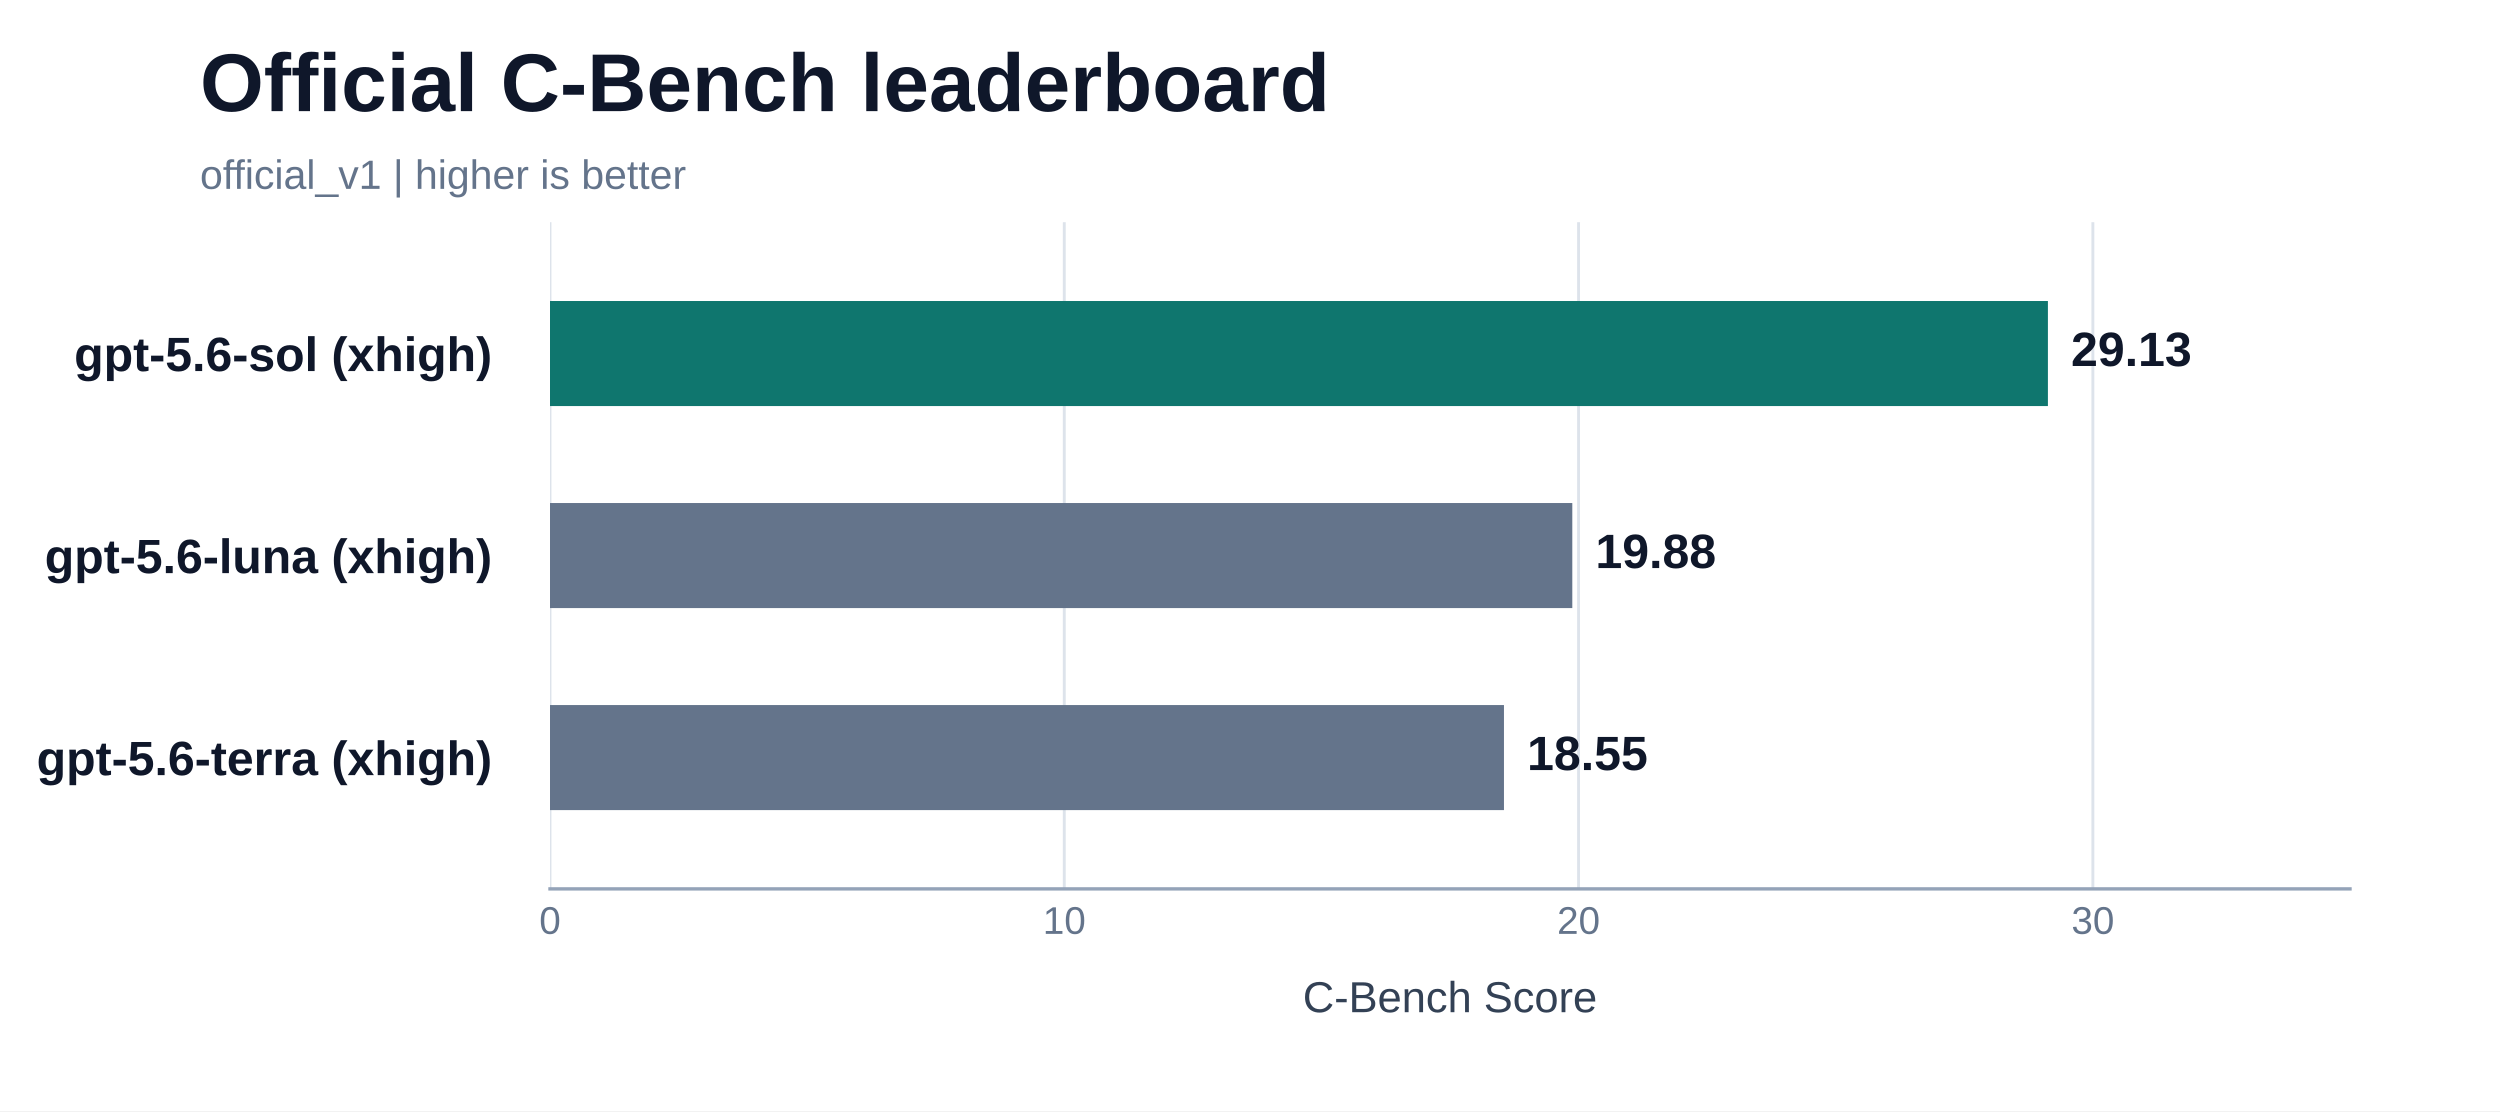
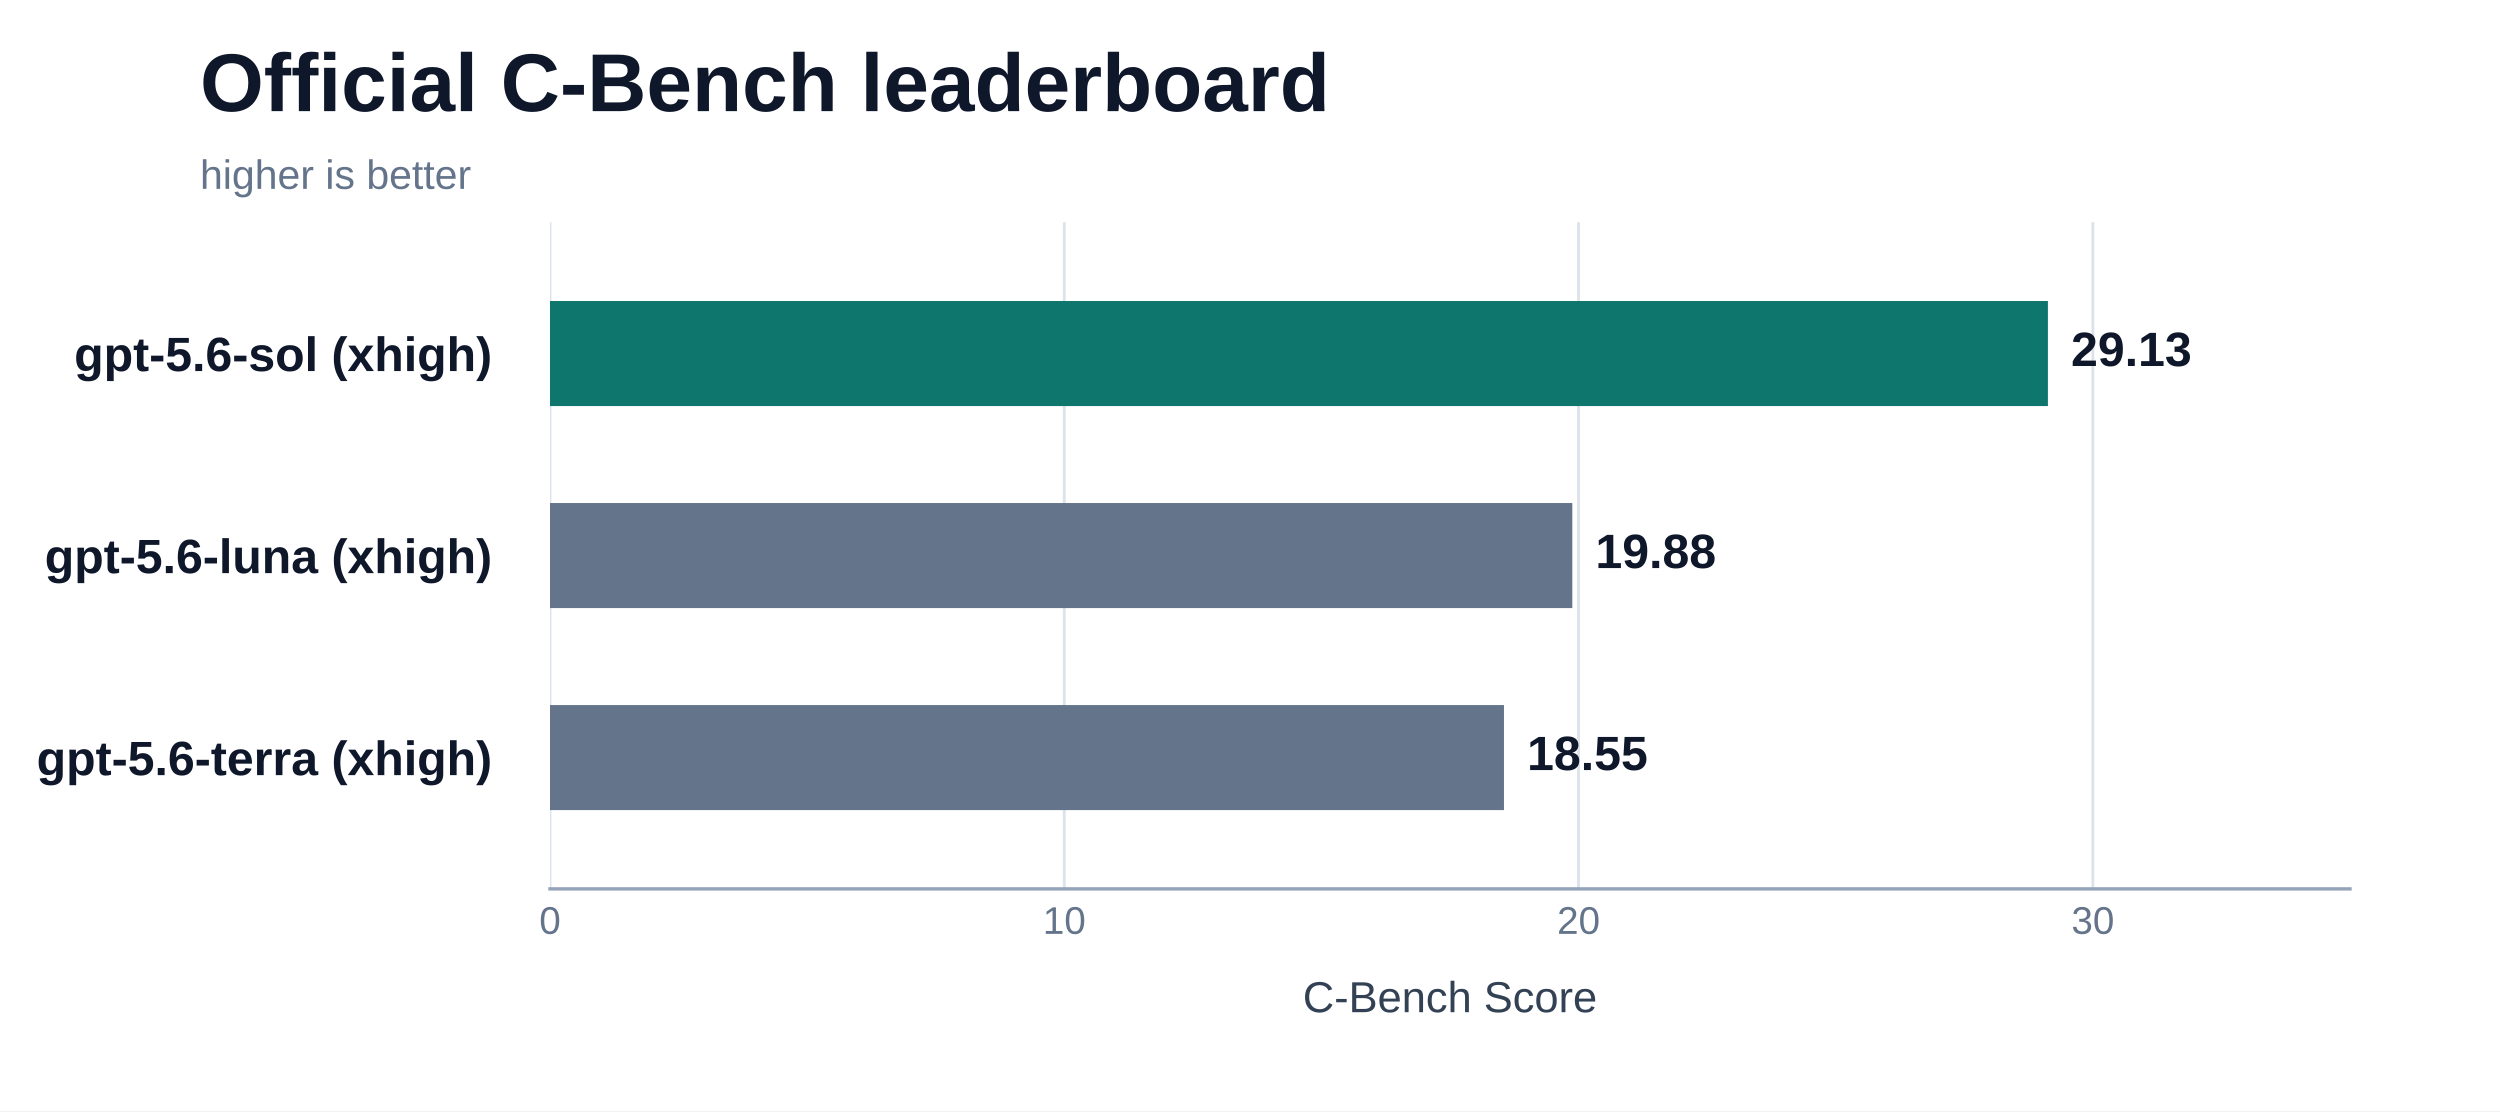
<svg xmlns="http://www.w3.org/2000/svg" width="518.4pt" height="230.4pt" viewBox="0 0 518.4 230.4" version="1.1">
  <defs>
    <style type="text/css">*{stroke-linejoin: round; stroke-linecap: butt}</style>
  </defs>
  <g id="figure_1">
    <g id="patch_1">
      <path d="M 0 230.4 L 518.4 230.4 L 518.4 0 L 0 0 z " style="fill: #ffffff" />
    </g>
    <g id="axes_1">
      <g id="patch_2">
        <path d="M 114.048 184.32 L 487.296 184.32 L 487.296 46.08 L 114.048 46.08 z " style="fill: #ffffff" />
      </g>
      <g id="matplotlib.axis_1">
        <g id="xtick_1">
          <g id="line2d_1">
            <path d="M 114.048 184.32 L 114.048 46.08 " clip-path="url(#p91d8c98a12)" style="fill: none; stroke: #cbd5e1; stroke-opacity: 0.65; stroke-width: 0.6; stroke-linecap: square" />
          </g>
          <g id="line2d_2" />
          <g id="text_1">
            <text style="font-size: 8px; font-family: 'Arial', 'Helvetica', 'Liberation Sans', 'DejaVu Sans', sans-serif; text-anchor: middle; fill: #64748b" x="114.048" y="193.644" transform="rotate(-0 114.048 193.6442)">0</text>
          </g>
        </g>
        <g id="xtick_2">
          <g id="line2d_3">
            <path d="M 220.69 184.32 L 220.69 46.08 " clip-path="url(#p91d8c98a12)" style="fill: none; stroke: #cbd5e1; stroke-opacity: 0.65; stroke-width: 0.6; stroke-linecap: square" />
          </g>
          <g id="line2d_4" />
          <g id="text_2">
            <text style="font-size: 8px; font-family: 'Arial', 'Helvetica', 'Liberation Sans', 'DejaVu Sans', sans-serif; text-anchor: middle; fill: #64748b" x="220.69" y="193.644" transform="rotate(-0 220.6903 193.6442)">10</text>
          </g>
        </g>
        <g id="xtick_3">
          <g id="line2d_5">
            <path d="M 327.333 184.32 L 327.333 46.08 " clip-path="url(#p91d8c98a12)" style="fill: none; stroke: #cbd5e1; stroke-opacity: 0.65; stroke-width: 0.6; stroke-linecap: square" />
          </g>
          <g id="line2d_6" />
          <g id="text_3">
            <text style="font-size: 8px; font-family: 'Arial', 'Helvetica', 'Liberation Sans', 'DejaVu Sans', sans-serif; text-anchor: middle; fill: #64748b" x="327.333" y="193.644" transform="rotate(-0 327.3326 193.6442)">20</text>
          </g>
        </g>
        <g id="xtick_4">
          <g id="line2d_7">
            <path d="M 433.975 184.32 L 433.975 46.08 " clip-path="url(#p91d8c98a12)" style="fill: none; stroke: #cbd5e1; stroke-opacity: 0.65; stroke-width: 0.6; stroke-linecap: square" />
          </g>
          <g id="line2d_8" />
          <g id="text_4">
            <text style="font-size: 8px; font-family: 'Arial', 'Helvetica', 'Liberation Sans', 'DejaVu Sans', sans-serif; text-anchor: middle; fill: #64748b" x="433.975" y="193.644" transform="rotate(-0 433.9749 193.6442)">30</text>
          </g>
        </g>
        <g id="text_5">
          <text style="font-size: 9px; font-family: 'Arial', 'Helvetica', 'Liberation Sans', 'DejaVu Sans', sans-serif; text-anchor: middle; fill: #334155" x="300.672" y="209.88" transform="rotate(-0 300.672 209.8801)">C-Bench Score</text>
        </g>
      </g>
      <g id="matplotlib.axis_2">
        <g id="ytick_1">
          <g id="line2d_9" />
          <g id="text_6">
            <text style="font-weight: 700; font-size: 10px; font-family: 'Arial', 'Helvetica', 'Liberation Sans', 'DejaVu Sans', sans-serif; text-anchor: end; fill: #0f172a" x="102.048" y="76.949" transform="rotate(-0 102.048 76.94923)">gpt-5.6-sol (xhigh)</text>
          </g>
        </g>
        <g id="ytick_2">
          <g id="line2d_10" />
          <g id="text_7">
            <text style="font-weight: 700; font-size: 10px; font-family: 'Arial', 'Helvetica', 'Liberation Sans', 'DejaVu Sans', sans-serif; text-anchor: end; fill: #0f172a" x="102.048" y="118.84" transform="rotate(-0 102.048 118.8401)">gpt-5.6-luna (xhigh)</text>
          </g>
        </g>
        <g id="ytick_3">
          <g id="line2d_11" />
          <g id="text_8">
            <text style="font-weight: 700; font-size: 10px; font-family: 'Arial', 'Helvetica', 'Liberation Sans', 'DejaVu Sans', sans-serif; text-anchor: end; fill: #0f172a" x="102.048" y="160.731" transform="rotate(-0 102.048 160.731)">gpt-5.6-terra (xhigh)</text>
          </g>
        </g>
      </g>
      <g id="patch_3">
        <path d="M 114.048 84.201 L 424.655 84.201 L 424.655 62.417 L 114.048 62.417 z " clip-path="url(#p91d8c98a12)" style="fill: #0f766e" />
      </g>
      <g id="patch_4">
        <path d="M 114.048 126.092 L 326.032 126.092 L 326.032 104.308 L 114.048 104.308 z " clip-path="url(#p91d8c98a12)" style="fill: #64748b" />
      </g>
      <g id="patch_5">
        <path d="M 114.048 167.983 L 311.862 167.983 L 311.862 146.199 L 114.048 146.199 z " clip-path="url(#p91d8c98a12)" style="fill: #64748b" />
      </g>
      <g id="patch_6">
        <path d="M 114.048 184.32 L 487.296 184.32 " style="fill: none; stroke: #94a3b8; stroke-width: 0.7; stroke-linejoin: miter; stroke-linecap: square" />
      </g>
      <g id="text_9">
        <text style="font-weight: 700; font-size: 10px; font-family: 'Arial', 'Helvetica', 'Liberation Sans', 'DejaVu Sans', sans-serif; text-anchor: start; fill: #0f172a" x="429.453" y="75.897" transform="rotate(-0 429.4534 75.89698)">29.13</text>
      </g>
      <g id="text_10">
        <text style="font-weight: 700; font-size: 10px; font-family: 'Arial', 'Helvetica', 'Liberation Sans', 'DejaVu Sans', sans-serif; text-anchor: start; fill: #0f172a" x="330.831" y="117.788" transform="rotate(-0 330.8312 117.7879)">19.88</text>
      </g>
      <g id="text_11">
        <text style="font-weight: 700; font-size: 10px; font-family: 'Arial', 'Helvetica', 'Liberation Sans', 'DejaVu Sans', sans-serif; text-anchor: start; fill: #0f172a" x="316.661" y="159.679" transform="rotate(-0 316.6609 159.6788)">18.55</text>
      </g>
    </g>
    <g id="text_12">
      <text style="font-weight: 700; font-size: 17px; font-family: 'Arial', 'Helvetica', 'Liberation Sans', 'DejaVu Sans', sans-serif; text-anchor: start; fill: #0f172a" x="41.472" y="23.04" transform="rotate(-0 41.472 23.04)">Official C-Bench leaderboard</text>
    </g>
    <g id="text_13">
-       <text style="font-size: 8.5px; font-family: 'Arial', 'Helvetica', 'Liberation Sans', 'DejaVu Sans', sans-serif; text-anchor: start; fill: #64748b" x="41.472" y="39.168" transform="rotate(-0 41.472 39.168)">official_v1  |  higher is better</text>
+       <text style="font-size: 8.5px; font-family: 'Arial', 'Helvetica', 'Liberation Sans', 'DejaVu Sans', sans-serif; text-anchor: start; fill: #64748b" x="41.472" y="39.168" transform="rotate(-0 41.472 39.168)">higher is better</text>
    </g>
  </g>
  <defs>
    <clipPath id="p91d8c98a12">
      <rect x="114.048" y="46.08" width="373.248" height="138.24" />
    </clipPath>
  </defs>
</svg>
